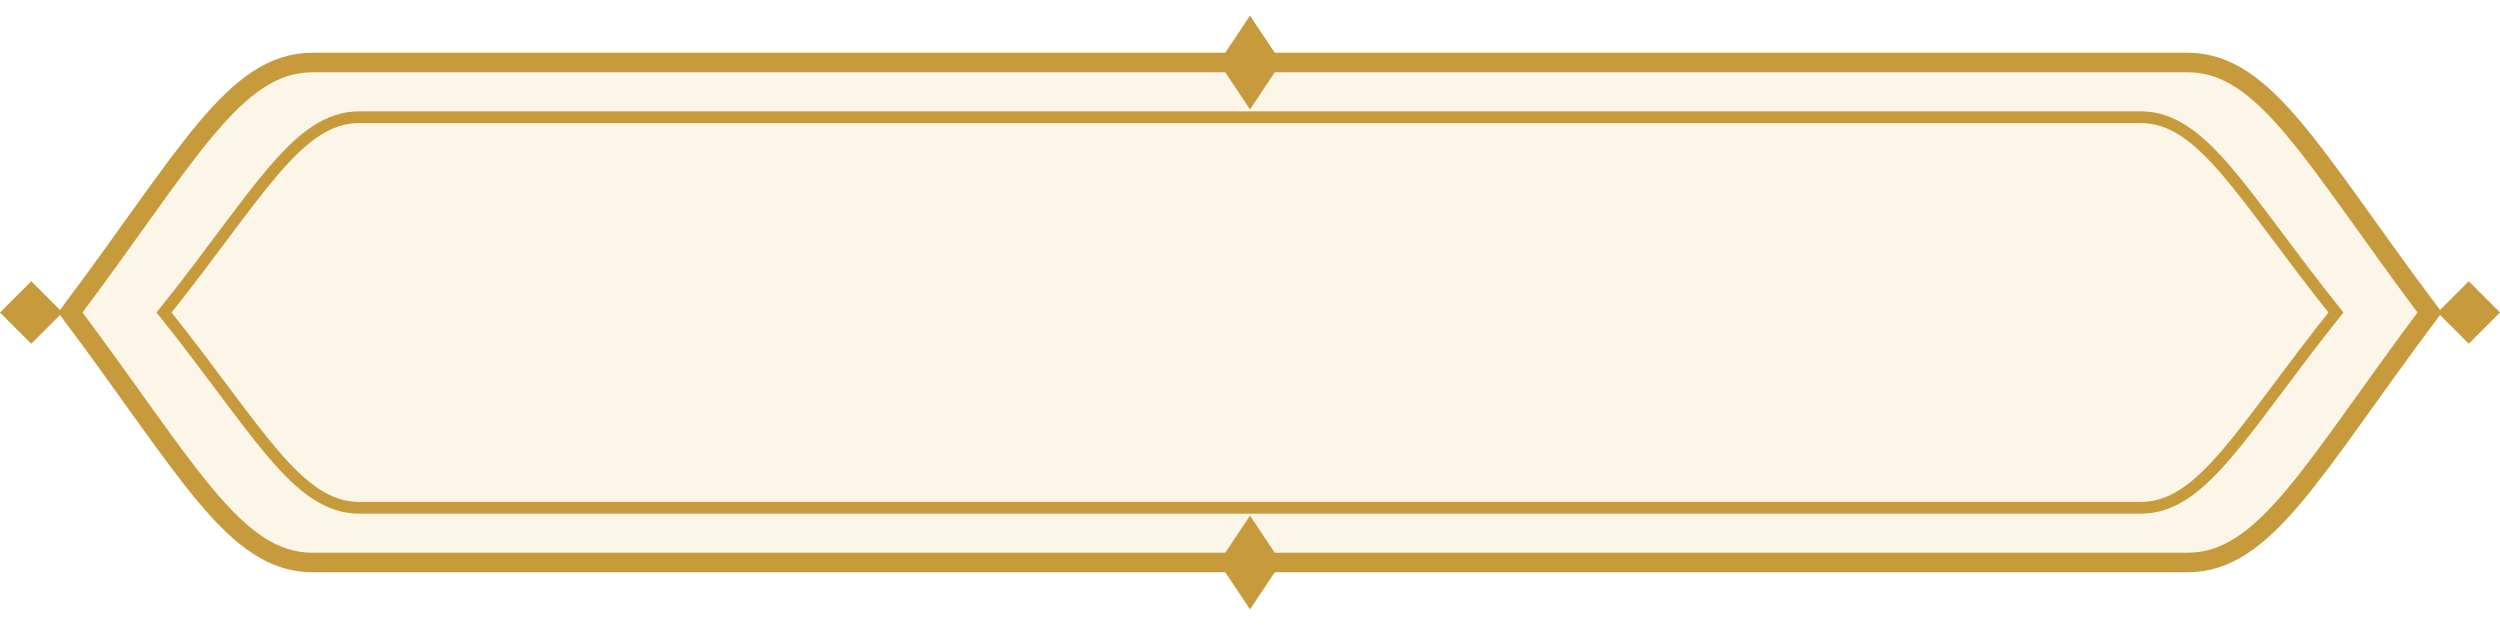
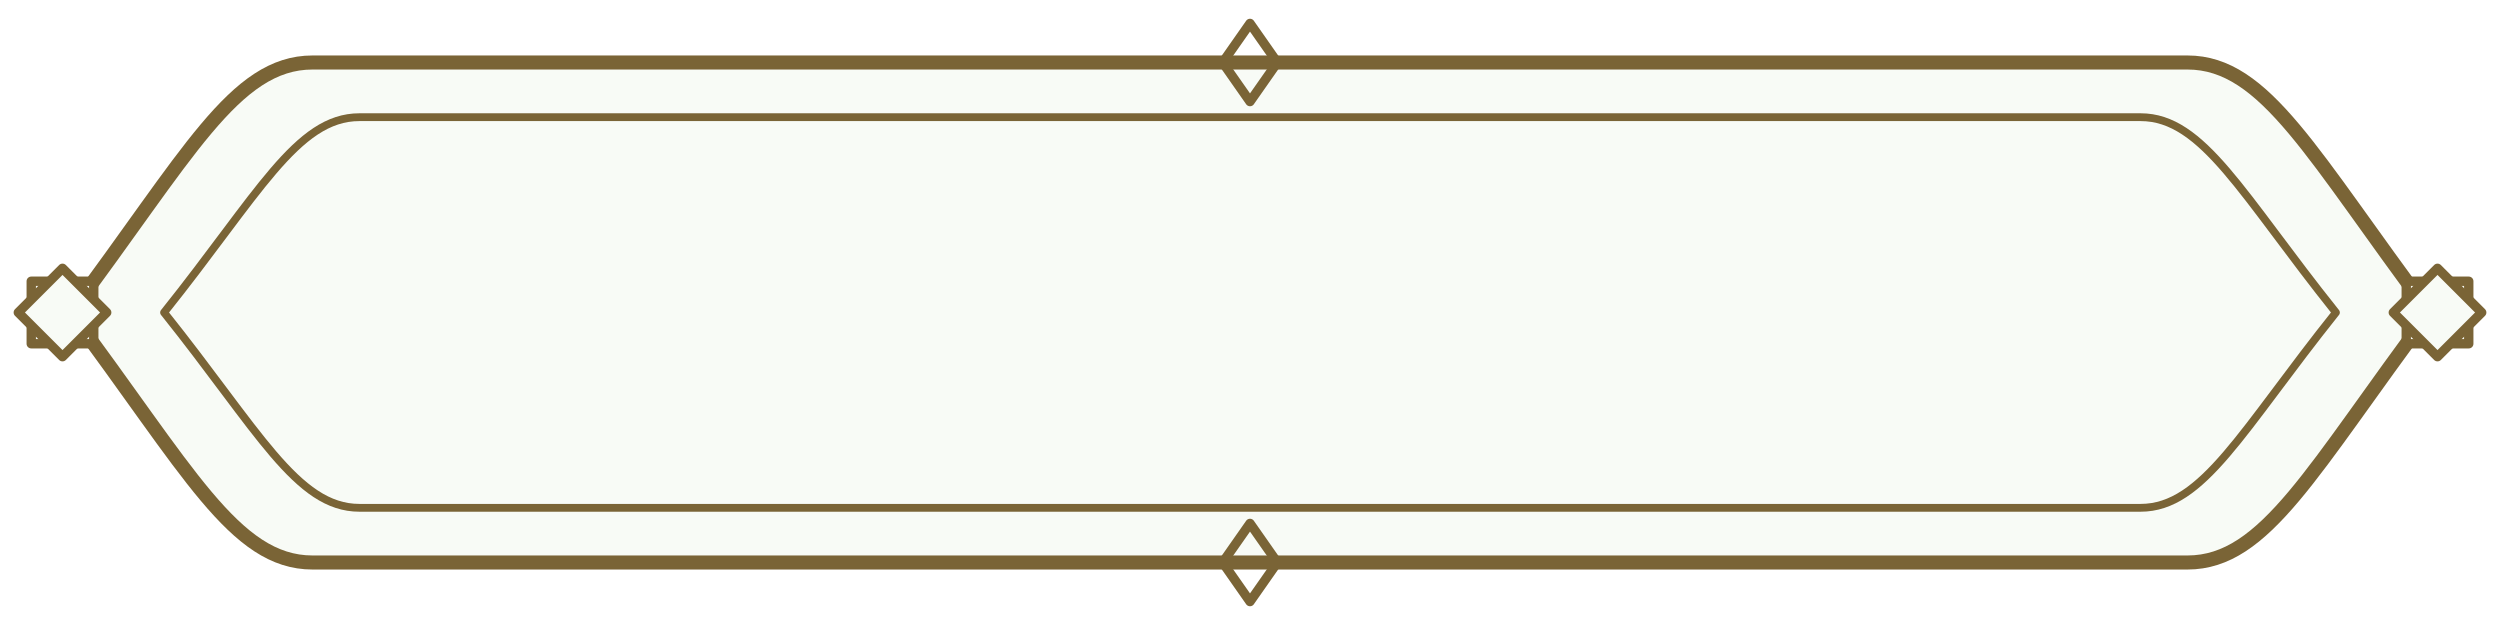
- <svg xmlns="http://www.w3.org/2000/svg" viewBox="0 0 320 80">
-   <path d="M40 8H280C290 8 296 20 311 40C296 60 290 72 280 72H40C30 72 24 60 9 40C24 20 30 8 40 8Z" fill="#FBF6E8" stroke="#C79A3B" stroke-width="2.5" />
-   <path d="M46 15H274C282 15 287 25 299 40C287 55 282 65 274 65H46C38 65 33 55 21 40C33 25 38 15 46 15Z" fill="none" stroke="#C79A3B" stroke-width="1.5" />
-   <g fill="#C79A3B">
-     <path d="M0 40L4 36L8 40L4 44Z" />
-     <path d="M312 40L316 36L320 40L316 44Z" />
-     <path d="M160 2L164 8L160 14L156 8Z" />
-     <path d="M160 66L164 72L160 78L156 72Z" />
+ <svg xmlns="http://www.w3.org/2000/svg" viewBox="0 0 320 80" stroke-linecap="round" stroke-linejoin="round">
+   <path d="M40 8H280C290 8 296 20 311 40C296 60 290 72 280 72H40C30 72 24 60 9 40C24 20 30 8 40 8Z" fill="#F8FBF6" stroke="#7a6436" stroke-width="1.8" />
+   <path d="M46 15H274C282 15 287 25 299 40C287 55 282 65 274 65H46C38 65 33 55 21 40C33 25 38 15 46 15Z" fill="none" stroke="#7a6436" stroke-width="1" />
+   <g fill="none" stroke="#7a6436" stroke-width="1.2">
+     <rect x="4" y="36" width="8" height="8" fill="#F8FBF6" />
+     <rect x="4" y="36" width="8" height="8" fill="#F8FBF6" transform="rotate(45 8 40)" />
+     <rect x="308" y="36" width="8" height="8" fill="#F8FBF6" />
+     <rect x="308" y="36" width="8" height="8" fill="#F8FBF6" transform="rotate(45 312 40)" />
+     <path d="M160 3L163.5 8L160 13L156.5 8Z" />
+     <path d="M160 67L163.5 72L160 77L156.5 72Z" />
  </g>
</svg>
